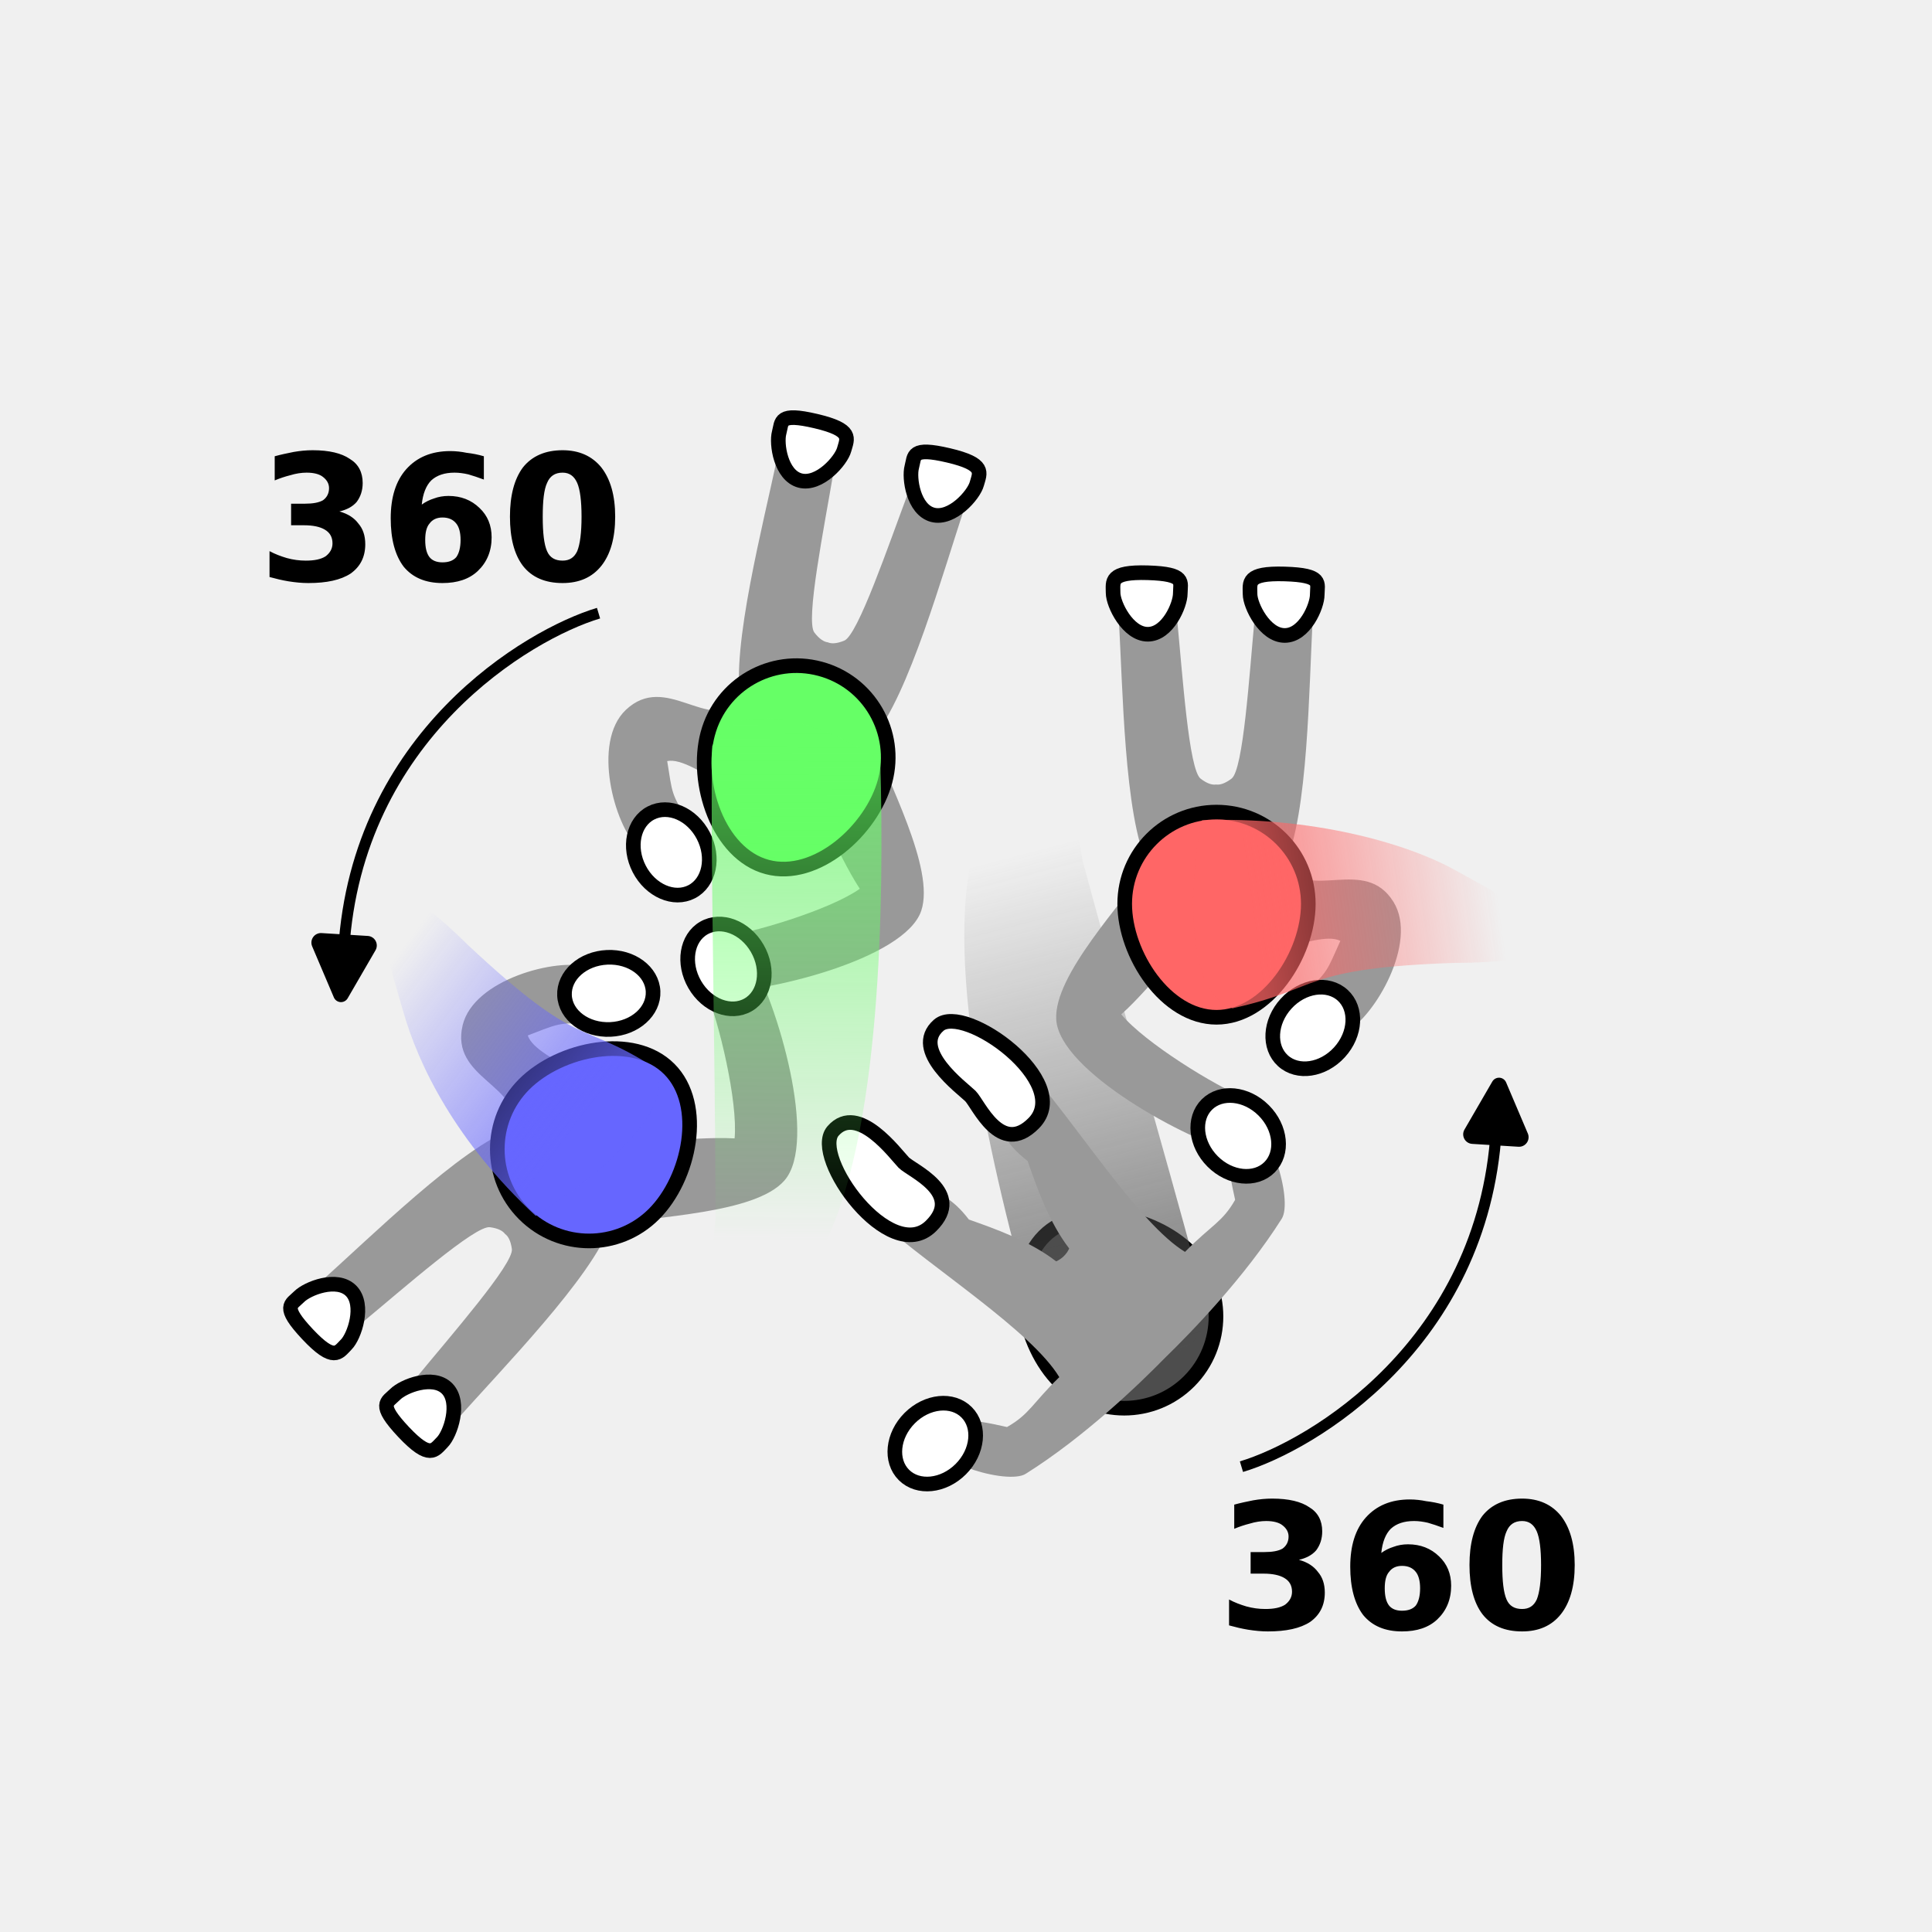
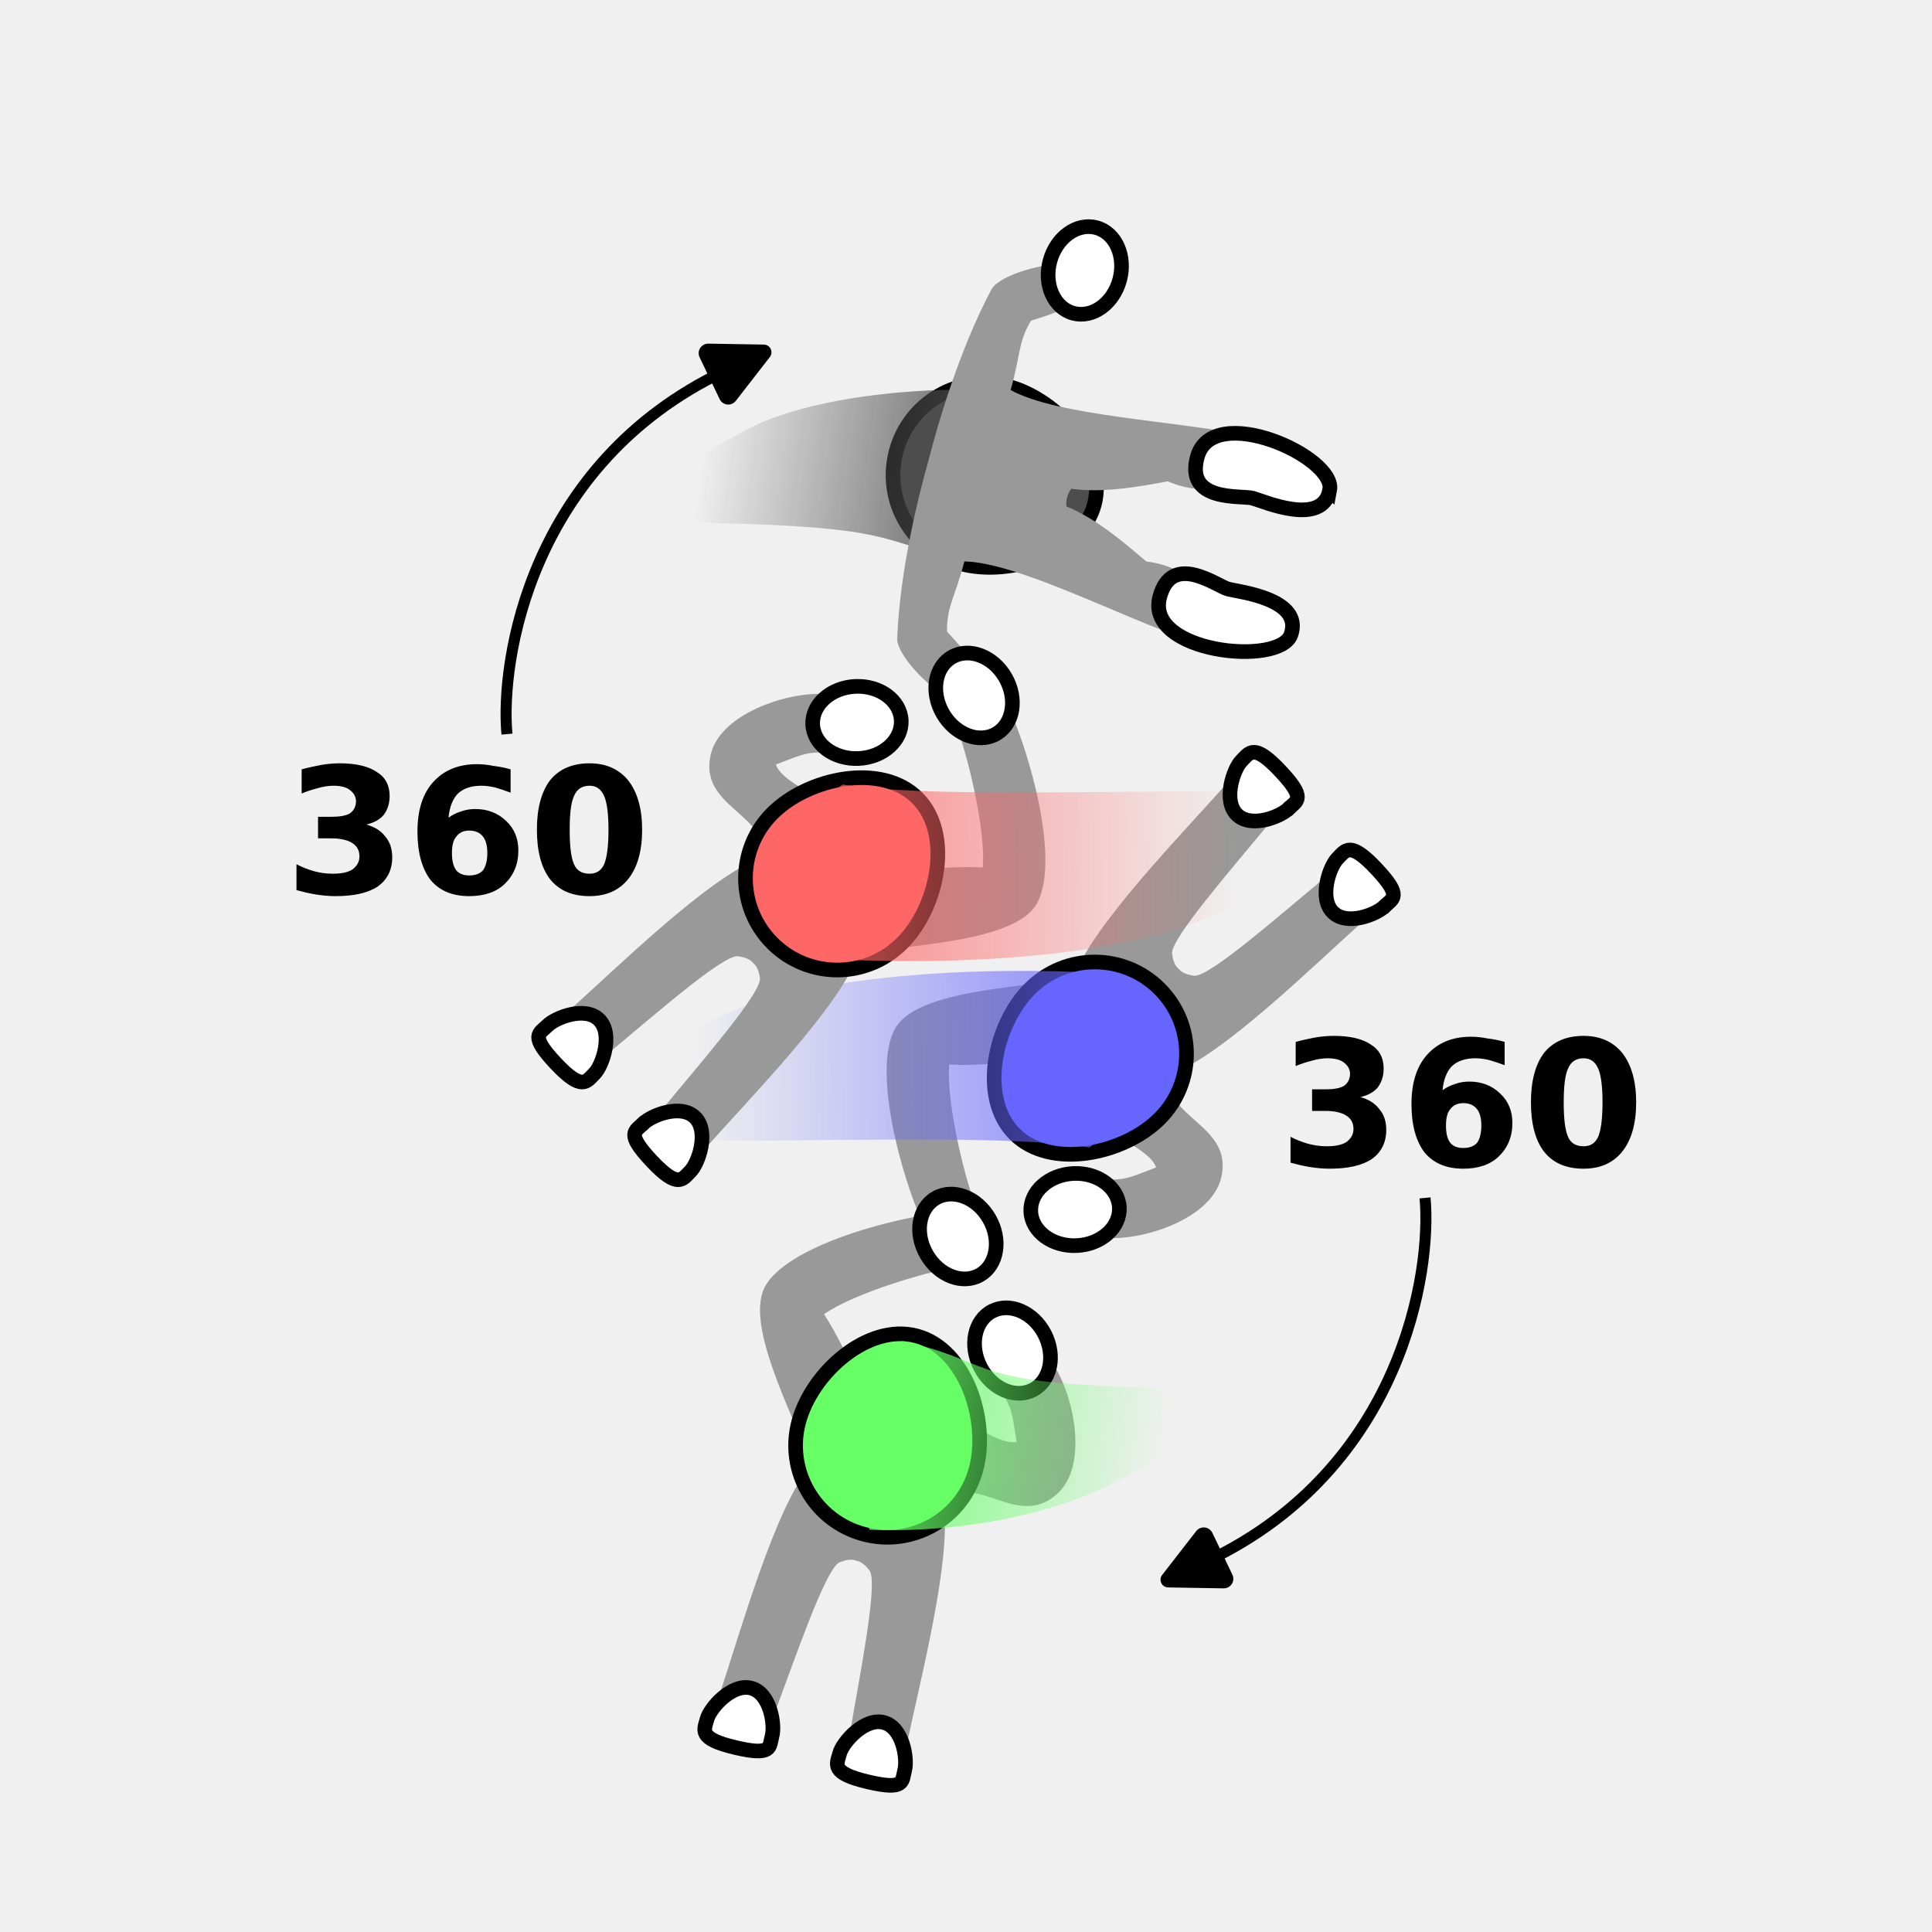
<svg xmlns="http://www.w3.org/2000/svg" xmlns:xlink="http://www.w3.org/1999/xlink" width="35mm" height="35mm" viewBox="0 0 35 35" version="1.1" id="svg1" xml:space="preserve">
  <defs id="defs1">
    <linearGradient id="linearGradient8">
-       <stop style="stop-color:#ff6666;stop-opacity:0.749;" offset="0" id="stop7" />
-       <stop style="stop-color:#ff6666;stop-opacity:0;" offset="1" id="stop8" />
+       <stop style="stop-color:#4d4d4d;stop-opacity:0.749;" offset="0" id="stop7" />
+       <stop style="stop-color:#4d4d4d;stop-opacity:0;" offset="1" id="stop8" />
+     </linearGradient>
+     <linearGradient id="linearGradient6">
+       <stop style="stop-color:#ff6666;stop-opacity:0.749;" offset="0" id="stop3" />
+       <stop style="stop-color:#ff6666;stop-opacity:0;" offset="1" id="stop6" />
+     </linearGradient>
+     <linearGradient id="linearGradient10">
+       <stop style="stop-color:#66ff66;stop-opacity:0.749;" offset="0" id="stop9" />
+       <stop style="stop-color:#66ff66;stop-opacity:0;" offset="1" id="stop10" />
    </linearGradient>
    <linearGradient id="linearGradient5">
-       <stop style="stop-color:#4d4d4d;stop-opacity:0.749;" offset="0" id="stop4" />
-       <stop style="stop-color:#4d4d4d;stop-opacity:0;" offset="1" id="stop5" />
+       <stop style="stop-color:#6666ff;stop-opacity:0.749;" offset="0" id="stop4" />
+       <stop style="stop-color:#6666ff;stop-opacity:0;" offset="1" id="stop5" />
    </linearGradient>
-     <linearGradient xlink:href="#linearGradient10" id="linearGradient1" gradientUnits="userSpaceOnUse" gradientTransform="matrix(-0.9659258,-0.258819,-0.2801973,1.04571,25.76127,5.344529)" x1="10.647" y1="16.557" x2="14.696" y2="14.777" />
-     <linearGradient id="linearGradient10">
-       <stop style="stop-color:#6666ff;stop-opacity:0.749;" offset="0" id="stop9" />
-       <stop style="stop-color:#6666ff;stop-opacity:0;" offset="1" id="stop10" />
-     </linearGradient>
-     <linearGradient xlink:href="#linearGradient8" id="linearGradient2" gradientUnits="userSpaceOnUse" gradientTransform="matrix(0.8660254,-0.5,-0.5412996,-0.9375584,22.48539,37.9904)" x1="10.647" y1="16.557" x2="14.696" y2="14.777" />
-     <linearGradient xlink:href="#linearGradient6" id="linearGradient3" gradientUnits="userSpaceOnUse" gradientTransform="matrix(0.258819,1.207635,1.04571,-0.3503127,-5.765929,5.86048)" x1="10.647" y1="16.557" x2="17.94" y2="14.396" />
-     <linearGradient id="linearGradient6">
-       <stop style="stop-color:#66ff66;stop-opacity:0.749;" offset="0" id="stop3" />
-       <stop style="stop-color:#66ff66;stop-opacity:0;" offset="1" id="stop6" />
-     </linearGradient>
-     <linearGradient xlink:href="#linearGradient5" id="linearGradient4" gradientUnits="userSpaceOnUse" gradientTransform="matrix(-0.562559,-1.099499,-0.9194112,0.6090259,41.89813,26.40085)" x1="10.647" y1="16.557" x2="17.94" y2="14.396" />
+     <linearGradient xlink:href="#linearGradient10" id="linearGradient1" gradientUnits="userSpaceOnUse" gradientTransform="matrix(0.8660254,0.5,-0.5412996,0.9375584,16.42975,4.571543)" x1="10.647" y1="16.557" x2="14.696" y2="14.777" />
+     <linearGradient xlink:href="#linearGradient5" id="linearGradient4" gradientUnits="userSpaceOnUse" gradientTransform="matrix(-0.9659258,-0.258819,0.2801973,-1.04571,25.8496,39.39469)" x1="10.647" y1="16.557" x2="17.94" y2="14.396" />
    <marker style="overflow:visible" id="RoundedArrow" refX="0" refY="0" orient="auto-start-reverse" markerWidth="1" markerHeight="1" viewBox="0 0 1 1" preserveAspectRatio="xMidYMid">
      <path transform="scale(0.7)" d="m -0.211,-4.106 6.422,3.211 a 1,1 90 0 1 0,1.789 L -0.211,4.106 A 1.236,1.236 31.717 0 1 -2,3 v -6 a 1.236,1.236 148.283 0 1 1.789,-1.106 z" style="fill:context-stroke;fill-rule:evenodd;stroke:none" id="path8" />
    </marker>
-     <marker style="overflow:visible" id="RoundedArrow-7" refX="0" refY="0" orient="auto-start-reverse" markerWidth="1" markerHeight="1" viewBox="0 0 1 1" preserveAspectRatio="xMidYMid">
-       <path transform="scale(0.7)" d="m -0.211,-4.106 6.422,3.211 a 1,1 90 0 1 0,1.789 L -0.211,4.106 A 1.236,1.236 31.717 0 1 -2,3 v -6 a 1.236,1.236 148.283 0 1 1.789,-1.106 z" style="fill:context-stroke;fill-rule:evenodd;stroke:none" id="path8-0" />
+     <marker style="overflow:visible" id="RoundedArrow-9" refX="0" refY="0" orient="auto-start-reverse" markerWidth="1" markerHeight="1" viewBox="0 0 1 1" preserveAspectRatio="xMidYMid">
+       <path transform="scale(0.7)" d="m -0.211,-4.106 6.422,3.211 a 1,1 90 0 1 0,1.789 L -0.211,4.106 A 1.236,1.236 31.717 0 1 -2,3 v -6 a 1.236,1.236 148.283 0 1 1.789,-1.106 z" style="fill:context-stroke;fill-rule:evenodd;stroke:none" id="path8-4" />
    </marker>
+     <linearGradient xlink:href="#linearGradient8" id="linearGradient2" gradientUnits="userSpaceOnUse" gradientTransform="matrix(-0.8660254,-0.5,0.5412996,-0.9375584,17.3511,30.03659)" x1="10.647" y1="16.557" x2="14.696" y2="14.777" />
+     <linearGradient xlink:href="#linearGradient6" id="linearGradient3" gradientUnits="userSpaceOnUse" gradientTransform="matrix(0.9659258,0.258819,-0.2801973,1.04571,9.150398,-4.394691)" x1="10.647" y1="16.557" x2="17.94" y2="14.396" />
  </defs>
  <g id="layer1">
-     <path id="path1-3-0" style="fill:#4d4d4d;fill-opacity:1;stroke:#000000;stroke-width:0.265" d="m 21.542,22.673 c -0.649,-0.649 -1.979,-0.926 -2.628,-0.277 -0.649,0.649 -0.372,1.979 0.277,2.628 0.649,0.649 1.702,0.649 2.351,0 0.649,-0.649 0.649,-1.702 10e-7,-2.351 z" />
-     <path id="path1-3-1-5-8-0-8-0-4-2-3" style="fill:url(#linearGradient4);fill-opacity:1;stroke:none;stroke-width:0.265" d="m 19.611,15.591 c 0.827,3.058 1.822,6.42 2.274,8.245 -0.232,1.109 -2.045,0.863 -3.007,0.545 -0.73,-2.442 -1.796,-6.635 -1.267,-8.859 0.116,-0.487 1.535,-3.125 2,0.07 0,0 -0.827,-3.058 -1e-6,0 z" />
-     <path style="fill:#999999;fill-opacity:1;stroke:none;stroke-width:0.265;stroke-dasharray:none;stroke-opacity:1" d="m 16.191,8.904 c -0.292,-0.008 -0.617,0.099 -0.605,0.301 0.072,1.252 0.538,3.33 0.305,4.273 -0.676,-0.01 -0.857,0.095 -1.309,-0.031 -0.321,-0.512 -0.75,-1.125 -1.102,-0.854 -0.354,0.274 0.361,1.606 0.742,1.693 1.223,0.28 2.604,0.306 3.273,0.299 0.67,0.009 2.052,-0.011 3.275,-0.287 0.382,-0.086 1.103,-1.416 0.75,-1.691 -0.35,-0.273 -0.783,0.341 -1.105,0.852 -0.452,0.125 -0.633,0.018 -1.309,0.025 -0.23,-0.945 0.243,-3.019 0.32,-4.271 0.022,-0.359 -1.02,-0.424 -1.055,-0.066 -0.05,0.515 -0.184,0.627 -0.117,1.156 -0.217,0.453 -0.512,1.061 -0.588,1.654 -0.059,0.022 -0.115,0.03 -0.166,0.029 -0.051,9.3e-5 -0.107,-0.009 -0.166,-0.031 -0.074,-0.593 -0.366,-1.201 -0.582,-1.654 0.069,-0.529 -0.065,-0.641 -0.113,-1.156 -0.015,-0.156 -0.222,-0.234 -0.449,-0.24 z" id="path4-6-3-2" transform="rotate(-45,31.38645,15.23078)" />
-     <path id="path1-7-1-1-4" style="fill:#ffffff;stroke:#000000;stroke-width:0.265;stroke-dasharray:none" d="m 15.091,20.489 c 0.449,-0.517 1.136,0.423 1.281,0.572 0.145,0.148 1.106,0.546 0.494,1.149 -0.742,0.732 -2.179,-1.255 -1.775,-1.721 z" />
-     <path id="path1-7-1-1-4-5" style="fill:#ffffff;stroke:#000000;stroke-width:0.265;stroke-dasharray:none" d="m 17.006,18.573 c -0.517,0.449 0.423,1.136 0.572,1.281 0.148,0.145 0.546,1.106 1.149,0.494 0.732,-0.742 -1.255,-2.179 -1.721,-1.775 z" />
-     <ellipse style="fill:#ffffff;fill-opacity:1;stroke:#000000;stroke-width:0.265;stroke-dasharray:none;stroke-opacity:1" id="path1-7-2-9-9-1-3" cx="-30.473" cy="6.512" rx="0.654" ry="0.803" transform="matrix(-0.7071068,-0.7071068,-0.7071068,0.7071068,0,0)" />
-     <path style="fill:#999999;fill-opacity:1;stroke:none;stroke-width:0.265;stroke-dasharray:none;stroke-opacity:1" d="m 23.275,10.921 c 0.262,-0.004 0.518,0.082 0.508,0.262 -0.072,1.252 -0.081,3.577 -0.51,4.482 0.438,0.679 1.451,-0.169 1.972,0.675 0.452,0.732 -0.349,2.082 -0.848,2.344 -0.249,0.131 -1.038,-0.473 -0.822,-0.654 0.5,-0.42 0.467,-0.463 0.707,-0.985 -0.459,-0.231 -1.781,0.645 -2.247,-0.081 -0.588,0.005 -1.103,0.86 -1.722,1.412 0.425,0.513 1.691,1.292 2.27,1.529 -0.025,0.28 0.126,1.059 -0.147,0.989 -0.938,-0.239 -3.241,-1.488 -3.301,-2.421 -0.052,-0.809 1.223,-2.122 1.658,-2.802 -0.432,-0.904 -0.45,-3.23 -0.527,-4.482 -0.022,-0.359 1.022,-0.346 1.057,0.012 0.101,1.03 0.213,2.744 0.428,2.906 0.121,0.092 0.211,0.116 0.279,0.105 0.068,0.01 0.16,-0.015 0.281,-0.107 0.214,-0.163 0.321,-1.876 0.418,-2.906 0.017,-0.179 0.285,-0.273 0.547,-0.277 z" id="path4-4-5-2-0-5" />
-     <path id="path1-9-9-4-2-8" style="fill:#ff6666;fill-opacity:1;stroke:#000000;stroke-width:0.265" d="m 23.701,16.375 c 2e-6,0.918 -0.744,2.054 -1.663,2.054 -0.918,2e-6 -1.663,-1.136 -1.663,-2.054 -1e-6,-0.918 0.744,-1.663 1.663,-1.663 0.918,0 1.663,0.744 1.663,1.663 z" />
-     <path id="path1-7-1-2-6-0-1-6" style="fill:#ffffff;stroke:#000000;stroke-width:0.265;stroke-dasharray:none" d="m 21.382,10.752 c -10e-7,0.207 -0.228,0.738 -0.589,0.738 -0.361,-1e-6 -0.628,-0.542 -0.628,-0.749 0,-0.207 -0.07,-0.386 0.628,-0.365 0.698,0.021 0.589,0.168 0.589,0.375 z" />
-     <path id="path1-7-1-9-0-2-5-0-2" style="fill:#ffffff;stroke:#000000;stroke-width:0.265;stroke-dasharray:none" d="m 23.863,10.774 c 0,0.207 -0.228,0.738 -0.589,0.738 -0.361,-10e-7 -0.628,-0.542 -0.628,-0.749 0,-0.207 -0.07,-0.386 0.628,-0.365 0.698,0.021 0.589,0.168 0.589,0.375 z" />
-     <ellipse style="fill:#ffffff;fill-opacity:1;stroke:#000000;stroke-width:0.265;stroke-dasharray:none;stroke-opacity:1" id="path1-7-2-9-9-1-6-1-9-5-8" cx="-30.12" cy="-2.278" rx="0.654" ry="0.803" transform="matrix(-0.7386014,-0.6741424,-0.6741424,0.7386014,0,0)" />
-     <ellipse style="fill:#ffffff;fill-opacity:1;stroke:#000000;stroke-width:0.265;stroke-dasharray:none;stroke-opacity:1" id="path1-7-2-9-9" cx="-1.31" cy="-30.412" rx="0.654" ry="0.803" transform="rotate(135)" />
-     <path style="fill:#999999;fill-opacity:1;stroke:none;stroke-width:0.265;stroke-dasharray:none;stroke-opacity:1" d="m 14.645,8.134 c -0.252,-0.072 -0.522,-0.055 -0.558,0.121 -0.254,1.228 -0.848,3.476 -0.668,4.462 -0.599,0.543 -1.358,-0.539 -2.08,0.142 -0.626,0.59 -0.201,2.101 0.213,2.483 0.207,0.191 1.125,-0.188 0.963,-0.419 -0.374,-0.535 -0.332,-0.568 -0.428,-1.135 0.503,-0.104 1.553,1.084 2.191,0.503 0.567,0.157 0.843,1.116 1.298,1.81 -0.543,0.385 -1.967,0.81 -2.588,0.89 -0.049,0.277 -0.395,0.99 -0.114,0.993 0.968,0.012 3.516,-0.598 3.815,-1.484 0.259,-0.768 -0.632,-2.366 -0.876,-3.136 0.651,-0.761 1.271,-3.004 1.67,-4.193 0.114,-0.341 -0.897,-0.598 -1.024,-0.262 -0.364,0.969 -0.916,2.595 -1.165,2.697 -0.141,0.057 -0.234,0.058 -0.297,0.03 -0.069,-0.008 -0.151,-0.056 -0.244,-0.177 -0.164,-0.213 0.176,-1.895 0.348,-2.915 0.03,-0.177 -0.204,-0.338 -0.456,-0.409 z" id="path4-4-5-2-0" />
-     <path id="path1-9-9-4-2" style="fill:#66ff66;fill-opacity:1;stroke:#000000;stroke-width:0.265" d="m 12.822,13.291 c -0.238,0.887 0.187,2.177 1.074,2.415 0.887,0.238 1.9,-0.667 2.138,-1.554 0.238,-0.887 -0.289,-1.799 -1.176,-2.036 -0.887,-0.238 -1.799,0.289 -2.036,1.176 z" />
-     <path id="path1-7-1-2-6-0-1" style="fill:#ffffff;stroke:#000000;stroke-width:0.265;stroke-dasharray:none" d="m 16.518,8.46 c -0.054,0.2 0.029,0.772 0.378,0.866 0.349,0.093 0.747,-0.361 0.8,-0.561 0.054,-0.2 0.168,-0.355 -0.512,-0.515 -0.68,-0.16 -0.612,0.01 -0.666,0.21 z" />
-     <path id="path1-7-1-9-0-2-5-0" style="fill:#ffffff;stroke:#000000;stroke-width:0.265;stroke-dasharray:none" d="m 14.115,7.839 c -0.054,0.2 0.029,0.772 0.378,0.866 0.349,0.093 0.747,-0.361 0.8,-0.561 0.054,-0.2 0.168,-0.355 -0.512,-0.515 -0.68,-0.16 -0.612,0.01 -0.666,0.21 z" />
-     <ellipse style="fill:#ffffff;fill-opacity:1;stroke:#000000;stroke-width:0.265;stroke-dasharray:none;stroke-opacity:1" id="path1-7-2-9-9-1-6-1-9-5" cx="3.695" cy="19.305" rx="0.654" ry="0.803" transform="rotate(-27.38759)" />
-     <path style="fill:#999999;fill-opacity:1;stroke:none;stroke-width:0.265;stroke-dasharray:none;stroke-opacity:1" d="M 5.942,23.801 C 5.753,23.618 5.634,23.376 5.768,23.256 6.705,22.422 8.354,20.784 9.298,20.447 9.468,19.658 8.152,19.541 8.381,18.575 c 0.198,-0.837 1.719,-1.225 2.257,-1.058 0.269,0.084 0.4,1.068 0.119,1.044 -0.651,-0.057 -0.658,-0.003 -1.196,0.197 0.161,0.488 1.716,0.803 1.531,1.646 0.42,0.412 1.388,0.172 2.216,0.219 0.062,-0.663 -0.282,-2.109 -0.524,-2.686 0.216,-0.181 0.66,-0.838 0.803,-0.595 0.494,0.833 1.24,3.344 0.622,4.046 -0.536,0.609 -2.365,0.636 -3.154,0.809 C 10.722,23.142 9.09,24.8 8.259,25.74 8.021,26.009 7.292,25.262 7.52,24.984 8.177,24.185 9.309,22.893 9.273,22.627 9.252,22.476 9.206,22.395 9.15,22.355 9.109,22.299 9.026,22.252 8.875,22.232 8.608,22.196 7.322,23.331 6.525,23.991 6.386,24.106 6.13,23.983 5.942,23.801 Z" id="path4-4-5-2-0-5-5" />
-     <path id="path1-9-9-4-2-8-6" style="fill:#6666ff;fill-opacity:1;stroke:#000000;stroke-width:0.265" d="m 9.496,19.643 c 0.649,-0.649 1.979,-0.926 2.628,-0.277 0.649,0.649 0.372,1.979 -0.277,2.628 -0.649,0.649 -1.702,0.649 -2.351,0 -0.649,-0.649 -0.649,-1.702 -2e-6,-2.351 z" />
-     <path id="path1-7-1-2-6-0-1-6-4" style="fill:#ffffff;stroke:#000000;stroke-width:0.265;stroke-dasharray:none" d="m 7.16,25.259 c 0.147,-0.147 0.683,-0.361 0.938,-0.106 0.255,0.255 0.061,0.827 -0.086,0.974 C 7.867,26.273 7.79,26.449 7.311,25.941 6.833,25.432 7.014,25.406 7.16,25.259 Z" />
-     <path id="path1-7-1-9-0-2-5-0-2-6" style="fill:#ffffff;stroke:#000000;stroke-width:0.265;stroke-dasharray:none" d="m 5.421,23.489 c 0.147,-0.147 0.683,-0.361 0.938,-0.106 0.255,0.255 0.061,0.827 -0.086,0.974 C 6.128,24.504 6.051,24.68 5.572,24.171 5.094,23.662 5.275,23.636 5.421,23.489 Z" />
-     <ellipse style="fill:#ffffff;fill-opacity:1;stroke:#000000;stroke-width:0.265;stroke-dasharray:none;stroke-opacity:1" id="path1-7-2-9-9-1-6-1-9-5-8-3" cx="18.48" cy="10.197" rx="0.654" ry="0.803" transform="matrix(0.04557935,0.9989607,0.9989607,-0.04557935,0,0)" />
-     <ellipse style="fill:#ffffff;fill-opacity:1;stroke:#000000;stroke-width:0.265;stroke-dasharray:none;stroke-opacity:1" id="path1-7-2-9-9-7" cx="2.636" cy="21.738" rx="0.654" ry="0.803" transform="rotate(-30)" />
-     <path id="path1-3-1-5-8-0-8-0-6-0" style="fill:url(#linearGradient1);fill-opacity:1;stroke:none;stroke-width:0.265" d="m 8.484,17.126 c 2.067,1.932 1.988,1.328 3.388,2.224 0.445,0.847 -1.359,2.165 -2.168,2.676 C 8.251,20.678 7.581,19.295 7.305,18.324 7.028,17.353 6.187,14.847 8.484,17.126 Z" />
-     <path id="path1-3-1-5-8-0-8-0-6-0-1" style="fill:url(#linearGradient2);fill-opacity:1;stroke:none;stroke-width:0.265" d="m 26.372,17.443 c -2.828,0.095 -2.421,0.467 -4.044,0.823 -0.914,-0.284 -0.765,-2.473 -0.554,-3.406 1.981,-0.074 3.703,0.411 4.586,0.903 0.882,0.491 3.249,1.668 0.013,1.681 z" />
-     <path id="path1-3-1-5-8-0-8-0-4-2" style="fill:url(#linearGradient3);fill-opacity:1;stroke:none;stroke-width:0.265" d="m 12.964,22.07 c -0.007,-3.167 -0.099,-6.673 -0.063,-8.553 0.511,-1.012 2.199,-0.304 3.046,0.252 0.073,2.548 0.018,6.874 -1.069,8.885 -0.238,0.441 -2.292,2.621 -1.914,-0.585 0,0 0.007,3.167 2e-6,0 z" />
-     <path id="path2" style="fill:none;stroke:#000000;stroke-width:0.2;stroke-dasharray:none;stroke-opacity:1;marker-end:url(#RoundedArrow)" d="m 22.49,26.57 c 1.28,-0.384 4.376,-2.222 4.616,-6.101" />
-     <path id="path2-4" style="fill:none;stroke:#000000;stroke-width:0.2;stroke-dasharray:none;stroke-opacity:1;marker-end:url(#RoundedArrow-7)" d="M 10.843,11.108 C 9.563,11.492 6.467,13.33 6.227,17.209" />
-     <text xml:space="preserve" style="font-size:3.175px;text-align:start;writing-mode:lr-tb;direction:ltr;text-anchor:start;fill:#000000;fill-opacity:1;stroke:none;stroke-width:0.2;stroke-dasharray:none;stroke-opacity:1" x="22.045" y="29.508" id="text5">
-       <tspan id="tspan5" style="font-style:normal;font-variant:normal;font-weight:bold;font-stretch:normal;font-family:'Bitstream Vera Sans';-inkscape-font-specification:'Bitstream Vera Sans Bold';fill:#000000;fill-opacity:1;stroke:none;stroke-width:0.2" x="22.045" y="29.508">360</tspan>
+     <path id="path1-3-0" style="fill:#4d4d4d;fill-opacity:1;stroke:#000000;stroke-width:0.265" d="m 17.41,10.213 c 0.887,0.238 2.177,-0.187 2.415,-1.074 0.238,-0.887 -0.667,-1.9 -1.554,-2.138 -0.887,-0.238 -1.799,0.289 -2.036,1.176 -0.238,0.887 0.289,1.799 1.176,2.036 z" />
+     <path id="path1-3-1-5-8-0-8-0-6-0-0" style="fill:url(#linearGradient2);fill-opacity:1;stroke:none;stroke-width:0.265" d="m 13.465,9.489 c 2.828,0.095 2.486,0.336 4.11,0.692 0.914,-0.284 0.722,-2.179 0.511,-3.113 -1.981,-0.074 -3.725,0.248 -4.607,0.739 -0.882,0.491 -3.249,1.668 -0.013,1.681 z" />
+     <path style="fill:#999999;fill-opacity:1;stroke:none;stroke-width:0.265;stroke-dasharray:none;stroke-opacity:1" d="m 15.859,31.775 c 0.252,0.072 0.522,0.055 0.558,-0.121 0.254,-1.228 0.848,-3.476 0.668,-4.462 0.599,-0.543 1.358,0.539 2.08,-0.142 0.626,-0.59 0.201,-2.101 -0.213,-2.483 -0.207,-0.191 -1.125,0.188 -0.963,0.419 0.375,0.535 0.332,0.568 0.428,1.135 -0.503,0.104 -1.553,-1.084 -2.191,-0.503 -0.567,-0.157 -0.843,-1.116 -1.298,-1.81 0.543,-0.385 1.967,-0.81 2.588,-0.89 0.049,-0.277 0.395,-0.99 0.114,-0.993 -0.968,-0.012 -3.516,0.598 -3.815,1.484 -0.259,0.768 0.632,2.366 0.876,3.136 -0.651,0.761 -1.271,3.004 -1.67,4.193 -0.114,0.341 0.897,0.598 1.024,0.262 0.364,-0.969 0.916,-2.595 1.165,-2.697 0.141,-0.057 0.234,-0.058 0.297,-0.03 0.069,0.008 0.151,0.056 0.244,0.177 0.164,0.213 -0.176,1.895 -0.348,2.915 -0.03,0.177 0.204,0.338 0.456,0.409 z" id="path4-4-5-2-0" />
+     <path id="path1-9-9-4-2" style="fill:#66ff66;fill-opacity:1;stroke:#000000;stroke-width:0.265" d="m 17.682,26.617 c 0.238,-0.887 -0.187,-2.177 -1.074,-2.415 -0.887,-0.238 -1.9,0.667 -2.138,1.554 -0.238,0.887 0.289,1.799 1.176,2.036 0.887,0.238 1.799,-0.289 2.036,-1.176 z" />
+     <path id="path1-7-1-2-6-0-1" style="fill:#ffffff;stroke:#000000;stroke-width:0.265;stroke-dasharray:none" d="m 13.987,31.448 c 0.054,-0.2 -0.029,-0.772 -0.378,-0.866 -0.349,-0.093 -0.747,0.361 -0.8,0.561 -0.054,0.2 -0.168,0.355 0.512,0.515 0.68,0.16 0.612,-0.01 0.666,-0.21 z" />
+     <path id="path1-7-1-9-0-2-5-0" style="fill:#ffffff;stroke:#000000;stroke-width:0.265;stroke-dasharray:none" d="m 16.389,32.07 c 0.054,-0.2 -0.029,-0.772 -0.378,-0.866 -0.349,-0.093 -0.747,0.361 -0.8,0.561 -0.054,0.2 -0.168,0.355 0.512,0.515 0.68,0.16 0.612,-0.01 0.666,-0.21 z" />
+     <ellipse style="fill:#ffffff;fill-opacity:1;stroke:#000000;stroke-width:0.265;stroke-dasharray:none;stroke-opacity:1" id="path1-7-2-9-9-1-6-1-9-5" cx="-5.032" cy="-30.162" rx="0.654" ry="0.803" transform="rotate(152.6124)" />
+     <path style="fill:#999999;fill-opacity:1;stroke:none;stroke-width:0.265;stroke-dasharray:none;stroke-opacity:1" d="m 24.563,16.108 c 0.188,0.183 0.308,0.425 0.174,0.544 -0.937,0.834 -2.587,2.472 -3.53,2.809 -0.171,0.79 1.145,0.906 0.917,1.872 -0.198,0.837 -1.719,1.225 -2.257,1.058 -0.269,-0.084 -0.4,-1.068 -0.119,-1.044 0.651,0.057 0.658,0.003 1.196,-0.197 -0.161,-0.488 -1.716,-0.803 -1.531,-1.646 -0.42,-0.412 -1.388,-0.172 -2.216,-0.219 -0.062,0.663 0.282,2.109 0.524,2.686 -0.216,0.181 -0.66,0.838 -0.803,0.595 -0.494,-0.833 -1.24,-3.344 -0.622,-4.046 0.536,-0.609 2.365,-0.636 3.154,-0.809 0.333,-0.945 1.966,-2.603 2.797,-3.542 0.238,-0.269 0.967,0.478 0.739,0.755 -0.657,0.799 -1.789,2.091 -1.753,2.357 0.021,0.151 0.067,0.231 0.123,0.272 0.041,0.056 0.124,0.103 0.275,0.123 0.267,0.036 1.554,-1.1 2.351,-1.759 0.138,-0.115 0.395,0.008 0.583,0.191 z" id="path4-4-5-2-0-5" />
+     <path id="path1-9-9-4-2-8" style="fill:#6666ff;fill-opacity:1;stroke:#000000;stroke-width:0.265" d="m 21.008,20.265 c -0.649,0.649 -1.979,0.926 -2.628,0.277 -0.649,-0.649 -0.372,-1.979 0.277,-2.628 0.649,-0.649 1.702,-0.649 2.351,0 0.649,0.649 0.649,1.702 2e-6,2.351 z" />
+     <path id="path1-7-1-2-6-0-1-6" style="fill:#ffffff;stroke:#000000;stroke-width:0.265;stroke-dasharray:none" d="m 23.344,14.649 c -0.147,0.147 -0.683,0.361 -0.938,0.106 -0.255,-0.255 -0.061,-0.827 0.086,-0.974 0.147,-0.147 0.223,-0.323 0.702,0.186 0.478,0.509 0.298,0.535 0.151,0.682 z" />
+     <path id="path1-7-1-9-0-2-5-0-2" style="fill:#ffffff;stroke:#000000;stroke-width:0.265;stroke-dasharray:none" d="m 25.083,16.419 c -0.147,0.147 -0.683,0.361 -0.938,0.106 -0.255,-0.255 -0.061,-0.827 0.086,-0.974 0.147,-0.147 0.223,-0.323 0.702,0.186 0.478,0.509 0.298,0.535 0.151,0.682 z" />
+     <ellipse style="fill:#ffffff;fill-opacity:1;stroke:#000000;stroke-width:0.265;stroke-dasharray:none;stroke-opacity:1" id="path1-7-2-9-9-1-6-1-9-5-8" cx="-22.777" cy="-18.457" rx="0.654" ry="0.803" transform="matrix(-0.04557935,-0.9989607,-0.9989607,0.04557935,0,0)" />
+     <ellipse style="fill:#ffffff;fill-opacity:1;stroke:#000000;stroke-width:0.265;stroke-dasharray:none;stroke-opacity:1" id="path1-7-2-9-9" cx="-3.828" cy="-28.076" rx="0.654" ry="0.803" transform="rotate(150)" />
+     <path id="path1-3-1-5-8-0-8-0-6-0" style="fill:url(#linearGradient1);fill-opacity:1;stroke:none;stroke-width:0.265" d="m 20.316,25.119 c -2.828,-0.095 -2.345,-0.467 -3.968,-0.823 -0.914,0.284 -0.809,2.484 -0.598,3.417 1.981,0.074 3.671,-0.422 4.553,-0.913 0.882,-0.491 3.249,-1.668 0.013,-1.681 z" />
+     <path id="path1-3-1-5-8-0-8-0-4" style="fill:url(#linearGradient4);fill-opacity:1;stroke:none;stroke-width:0.265" d="m 12.884,20.664 c 2.533,0.007 5.363,-0.103 6.85,0.123 0.809,-0.511 0.174,-2.335 -0.271,-3.182 -2.038,-0.073 -5.437,0.058 -7.046,1.145 -0.352,0.238 -2.096,2.292 0.468,1.914 0,0 -2.533,-0.007 0,-2e-6 z" />
+     <path id="path2" style="fill:none;stroke:#000000;stroke-width:0.2;stroke-dasharray:none;stroke-opacity:1;marker-end:url(#RoundedArrow)" d="m 25.816,21.701 c 0.124,1.33 -0.418,4.889 -3.924,6.568" />
+     <text xml:space="preserve" style="font-size:3.175px;text-align:start;writing-mode:lr-tb;direction:ltr;text-anchor:start;fill:#000000;fill-opacity:1;stroke:none;stroke-width:0.2;stroke-dasharray:none;stroke-opacity:1" x="23.161" y="21.126" id="text5">
+       <tspan id="tspan5" style="font-style:normal;font-variant:normal;font-weight:bold;font-stretch:normal;font-family:'Bitstream Vera Sans';-inkscape-font-specification:'Bitstream Vera Sans Bold';fill:#000000;fill-opacity:1;stroke:none;stroke-width:0.2" x="23.161" y="21.126">360</tspan>
    </text>
-     <text xml:space="preserve" style="font-size:3.175px;text-align:start;writing-mode:lr-tb;direction:ltr;text-anchor:start;fill:#000000;fill-opacity:1;stroke:none;stroke-width:0.2;stroke-dasharray:none;stroke-opacity:1" x="4.666" y="10.513" id="text5-0">
-       <tspan id="tspan5-5" style="font-style:normal;font-variant:normal;font-weight:bold;font-stretch:normal;font-family:'Bitstream Vera Sans';-inkscape-font-specification:'Bitstream Vera Sans Bold';fill:#000000;fill-opacity:1;stroke:none;stroke-width:0.2" x="4.666" y="10.513">360</tspan>
+     <path style="fill:#999999;fill-opacity:1;stroke:none;stroke-width:0.265;stroke-dasharray:none;stroke-opacity:1" d="m 10.437,18.892 c -0.188,-0.183 -0.308,-0.425 -0.174,-0.544 0.937,-0.834 2.587,-2.472 3.53,-2.809 0.171,-0.79 -1.145,-0.906 -0.917,-1.872 0.198,-0.837 1.719,-1.225 2.257,-1.058 0.269,0.084 0.4,1.068 0.119,1.044 -0.651,-0.057 -0.658,-0.003 -1.196,0.197 0.161,0.488 1.716,0.803 1.531,1.646 0.42,0.412 1.388,0.172 2.216,0.219 0.062,-0.663 -0.282,-2.109 -0.524,-2.686 0.216,-0.181 0.66,-0.838 0.803,-0.595 0.494,0.833 1.24,3.344 0.622,4.046 -0.536,0.609 -2.365,0.636 -3.154,0.809 -0.333,0.945 -1.966,2.603 -2.797,3.542 -0.238,0.269 -0.967,-0.478 -0.739,-0.755 0.657,-0.799 1.789,-2.091 1.753,-2.357 -0.021,-0.151 -0.067,-0.231 -0.123,-0.272 -0.041,-0.056 -0.124,-0.103 -0.275,-0.123 -0.267,-0.036 -1.554,1.1 -2.351,1.759 -0.138,0.115 -0.395,-0.008 -0.583,-0.191 z" id="path4-4-5-2-0-5-2" />
+     <path id="path1-9-9-4-2-8-8" style="fill:#ff6666;fill-opacity:1;stroke:#000000;stroke-width:0.265" d="m 13.992,14.735 c 0.649,-0.649 1.979,-0.926 2.628,-0.277 0.649,0.649 0.372,1.979 -0.277,2.628 -0.649,0.649 -1.702,0.649 -2.351,0 -0.649,-0.649 -0.649,-1.702 -2e-6,-2.351 z" />
+     <path id="path1-7-1-2-6-0-1-6-9" style="fill:#ffffff;stroke:#000000;stroke-width:0.265;stroke-dasharray:none" d="m 11.656,20.351 c 0.147,-0.147 0.683,-0.361 0.938,-0.106 0.255,0.255 0.061,0.827 -0.086,0.974 -0.147,0.147 -0.223,0.323 -0.702,-0.186 -0.478,-0.509 -0.298,-0.535 -0.151,-0.682 z" />
+     <path id="path1-7-1-9-0-2-5-0-2-3" style="fill:#ffffff;stroke:#000000;stroke-width:0.265;stroke-dasharray:none" d="m 9.917,18.581 c 0.147,-0.147 0.683,-0.361 0.938,-0.106 0.255,0.255 0.061,0.827 -0.086,0.974 -0.147,0.147 -0.223,0.323 -0.702,-0.186 C 9.589,18.754 9.77,18.727 9.917,18.581 Z" />
+     <ellipse style="fill:#ffffff;fill-opacity:1;stroke:#000000;stroke-width:0.265;stroke-dasharray:none;stroke-opacity:1" id="path1-7-2-9-9-1-6-1-9-5-8-6" cx="13.782" cy="14.912" rx="0.654" ry="0.803" transform="matrix(0.04557935,0.9989607,0.9989607,-0.04557935,0,0)" />
+     <path id="path1-3-1-5-8-0-8-0-4-2" style="fill:url(#linearGradient3);fill-opacity:1;stroke:none;stroke-width:0.265" d="m 22.116,14.336 c -2.533,-0.007 -5.363,0.103 -6.85,-0.123 -0.809,0.511 -0.174,2.335 0.271,3.182 2.038,0.073 5.437,-0.058 7.046,-1.145 0.352,-0.238 2.096,-2.292 -0.468,-1.914 0,0 2.533,0.007 0,2e-6 z" />
+     <path id="path2-1" style="fill:none;stroke:#000000;stroke-width:0.2;stroke-dasharray:none;stroke-opacity:1;marker-end:url(#RoundedArrow-9)" d="M 9.184,13.299 C 9.06,11.969 9.603,8.41 13.108,6.731" />
+     <text xml:space="preserve" style="font-size:3.175px;text-align:start;writing-mode:lr-tb;direction:ltr;text-anchor:start;fill:#000000;fill-opacity:1;stroke:none;stroke-width:0.2;stroke-dasharray:none;stroke-opacity:1" x="5.151" y="16.186" id="text5-0">
+       <tspan id="tspan5-5" style="font-style:normal;font-variant:normal;font-weight:bold;font-stretch:normal;font-family:'Bitstream Vera Sans';-inkscape-font-specification:'Bitstream Vera Sans Bold';fill:#000000;fill-opacity:1;stroke:none;stroke-width:0.2" x="5.151" y="16.186">360</tspan>
    </text>
+     <path style="fill:#999999;fill-opacity:1;stroke:none;stroke-width:0.265;stroke-dasharray:none;stroke-opacity:1" d="m 16.191,8.904 c -0.292,-0.008 -0.617,0.099 -0.605,0.301 0.072,1.252 0.538,3.33 0.305,4.273 -0.676,-0.01 -0.857,0.095 -1.309,-0.031 -0.321,-0.512 -0.75,-1.125 -1.102,-0.854 -0.354,0.274 0.361,1.606 0.742,1.693 1.223,0.28 2.604,0.306 3.273,0.299 0.67,0.009 2.052,-0.011 3.275,-0.287 0.382,-0.086 1.103,-1.416 0.75,-1.691 -0.35,-0.273 -0.783,0.341 -1.105,0.852 -0.452,0.125 -0.633,0.018 -1.309,0.025 -0.23,-0.945 0.243,-3.019 0.32,-4.271 0.022,-0.359 -1.02,-0.424 -1.055,-0.066 -0.05,0.515 -0.184,0.627 -0.117,1.156 -0.217,0.453 -0.512,1.061 -0.588,1.654 -0.059,0.022 -0.115,0.03 -0.166,0.029 -0.051,9.3e-5 -0.107,-0.009 -0.166,-0.031 -0.074,-0.593 -0.366,-1.201 -0.582,-1.654 0.069,-0.529 -0.065,-0.641 -0.113,-1.156 -0.015,-0.156 -0.222,-0.234 -0.449,-0.24 z" id="path4-6-3-2" transform="rotate(105,19.55968,11.19947)" />
+     <path id="path1-7-1-1-4" style="fill:#ffffff;stroke:#000000;stroke-width:0.265;stroke-dasharray:none" d="m 24.088,8.879 c -0.13,0.672 -1.196,0.201 -1.395,0.146 -0.2,-0.056 -1.23,0.08 -1.002,-0.748 0.276,-1.005 2.515,-0.002 2.398,0.603 z" />
+     <path id="path1-7-1-1-4-5" style="fill:#ffffff;stroke:#000000;stroke-width:0.265;stroke-dasharray:none" d="m 23.387,11.496 c 0.223,-0.647 -0.935,-0.772 -1.136,-0.824 -0.201,-0.051 -1.025,-0.685 -1.242,0.147 -0.263,1.009 2.177,1.259 2.378,0.677 z" />
+     <ellipse style="fill:#ffffff;fill-opacity:1;stroke:#000000;stroke-width:0.265;stroke-dasharray:none;stroke-opacity:1" id="path1-7-2-9-9-1-3" cx="20.251" cy="0.354" rx="0.654" ry="0.803" transform="matrix(0.9659258,0.258819,0.258819,-0.9659258,0,0)" />
+     <ellipse style="fill:#ffffff;fill-opacity:1;stroke:#000000;stroke-width:0.265;stroke-dasharray:none;stroke-opacity:1" id="path1-7-2-9-9-8" cx="8.983" cy="19.734" rx="0.654" ry="0.803" transform="rotate(-30)" />
  </g>
</svg>
